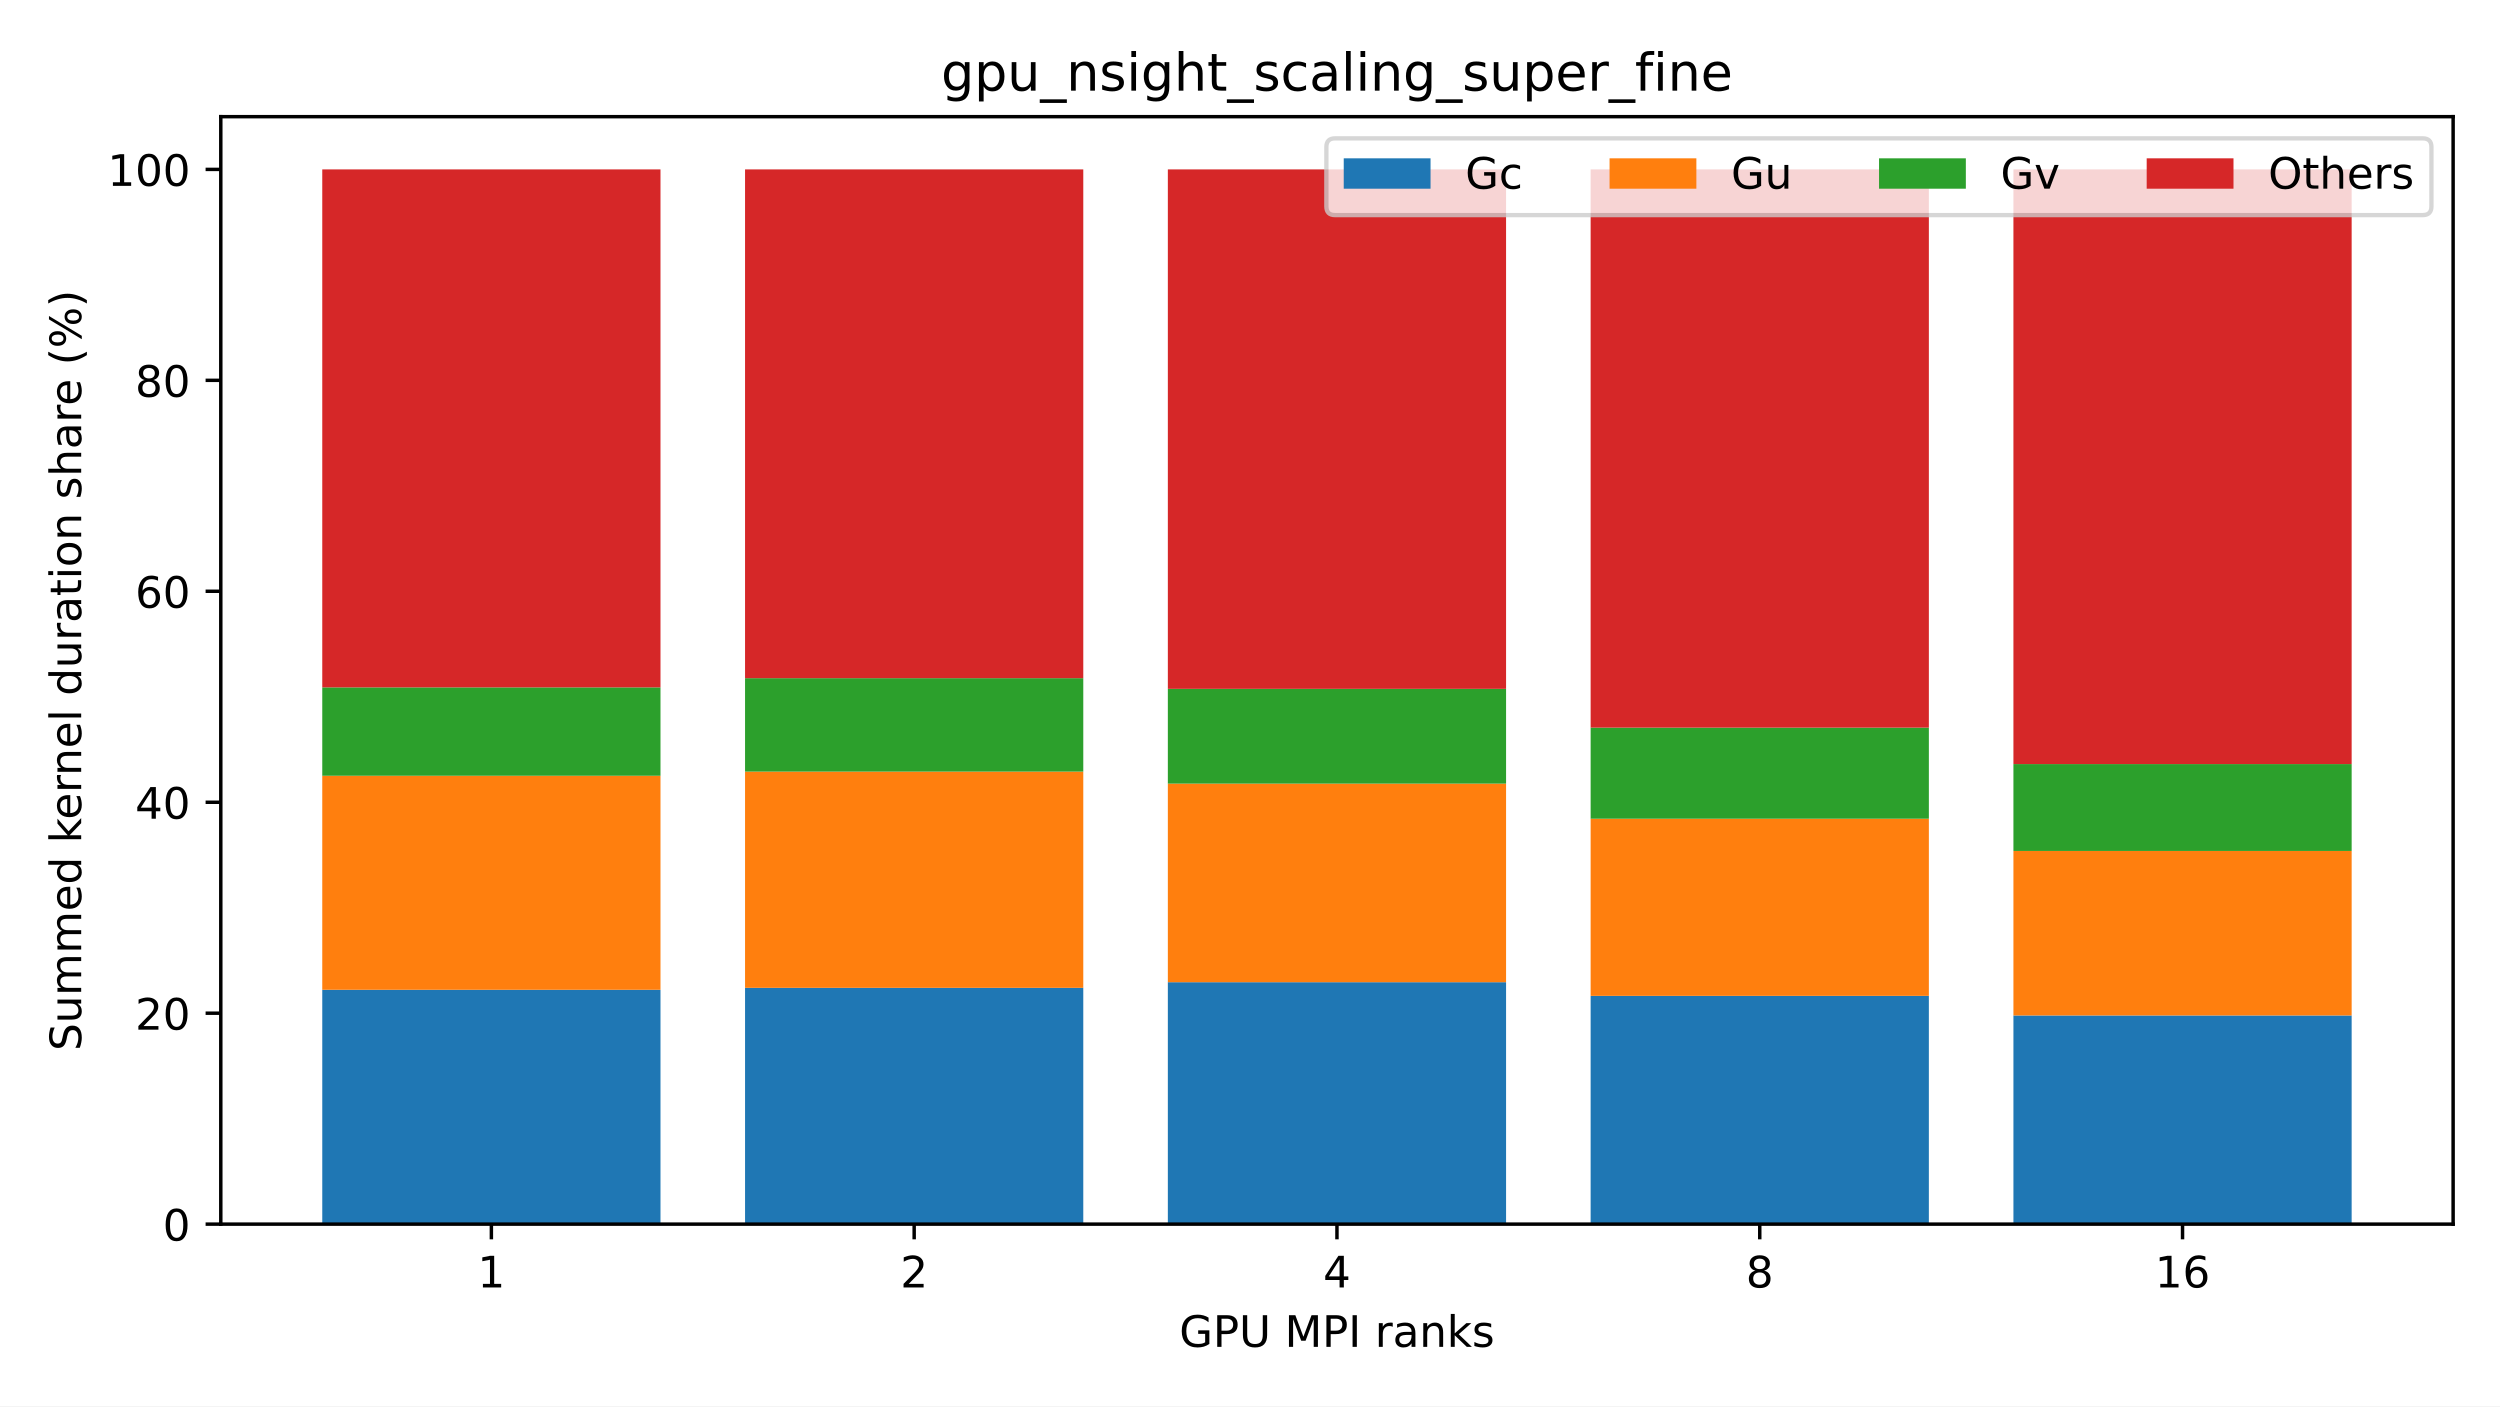
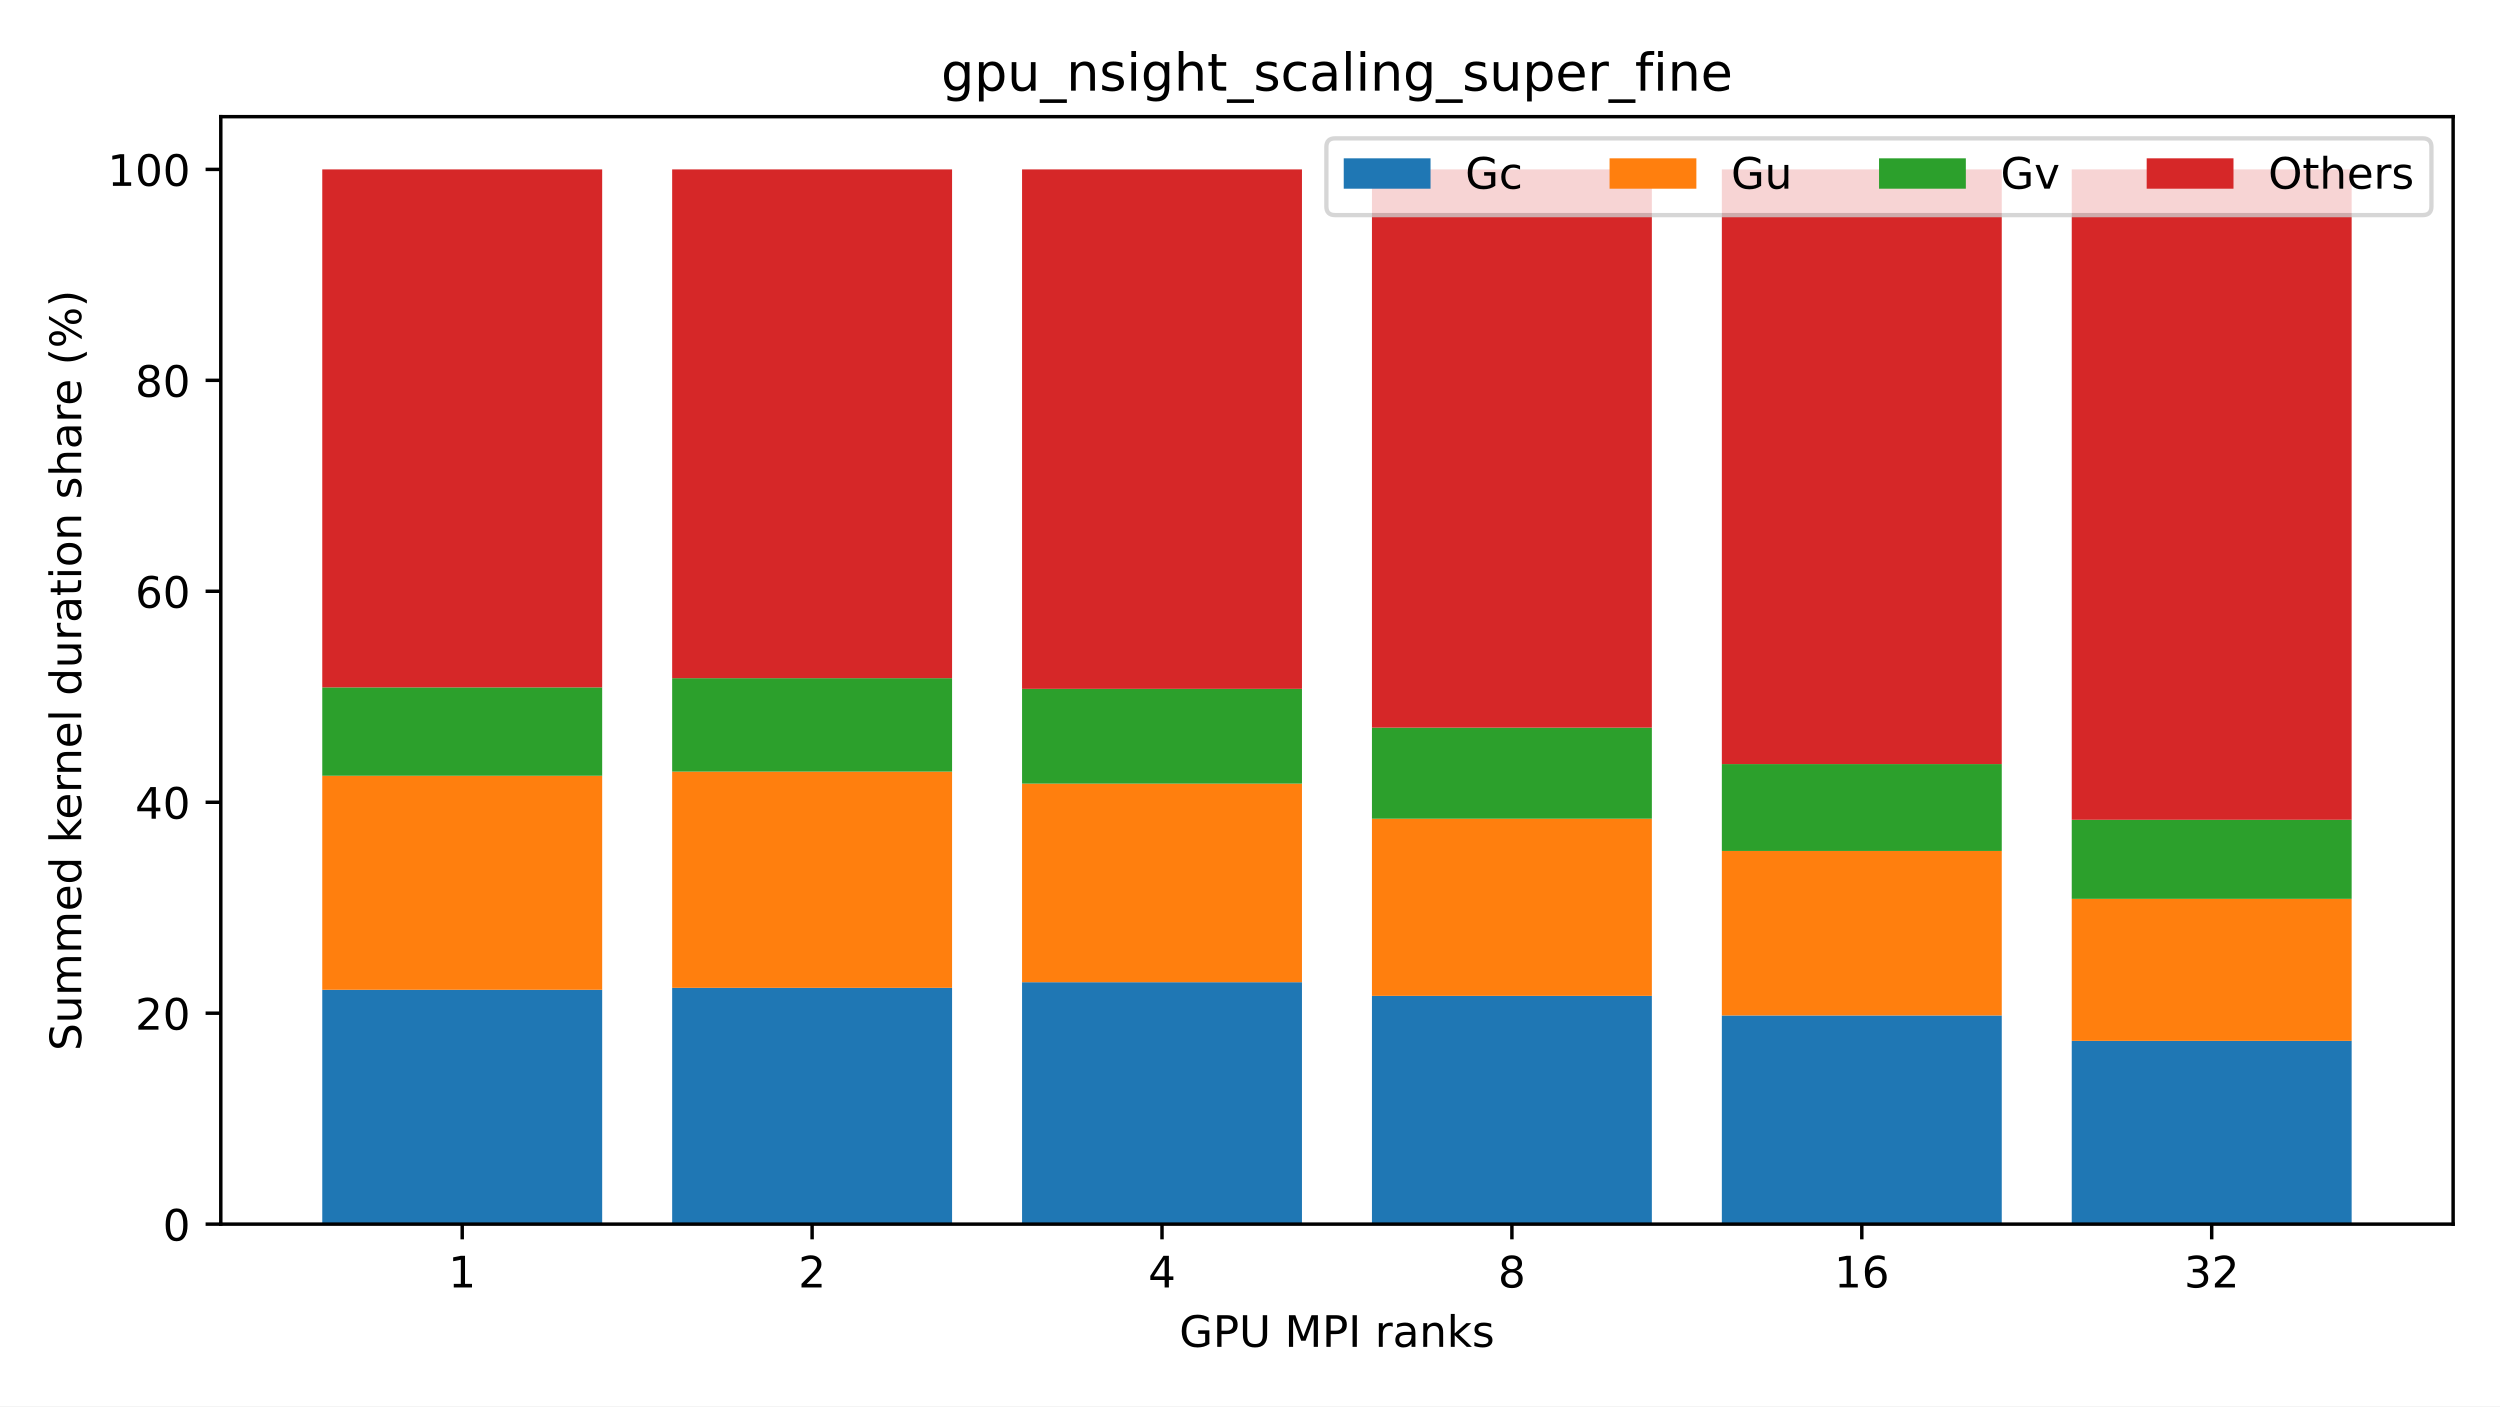
<svg xmlns="http://www.w3.org/2000/svg" xmlns:xlink="http://www.w3.org/1999/xlink" width="576pt" height="324pt" viewBox="0 0 576 324" version="1.1">
  <defs>
    <style type="text/css">*{stroke-linejoin: round; stroke-linecap: butt}</style>
  </defs>
  <g id="figure_1">
    <g id="patch_1">
      <path d="M 0 324 L 576 324 L 576 0 L 0 0 z " style="fill: #ffffff" />
    </g>
    <g id="axes_1">
      <g id="patch_2">
        <path d="M 50.87 282.04 L 565.2 282.04 L 565.2 26.88 L 50.87 26.88 z " style="fill: #ffffff" />
      </g>
      <g id="patch_3">
-         <path d="M 74.249 282.04 L 152.177 282.04 L 152.177 228.046 L 74.249 228.046 z " clip-path="url(#p9433b19ac8)" style="fill: #1f77b4" />
+         <path d="M 74.249 282.04 L 138.741 282.04 L 138.741 228.046 L 74.249 228.046 z " clip-path="url(#p9433b19ac8)" style="fill: #1f77b4" />
      </g>
      <g id="patch_4">
-         <path d="M 171.66 282.04 L 249.588 282.04 L 249.588 227.595 L 171.66 227.595 z " clip-path="url(#p9433b19ac8)" style="fill: #1f77b4" />
+         <path d="M 154.865 282.04 L 219.357 282.04 L 219.357 227.595 L 154.865 227.595 z " clip-path="url(#p9433b19ac8)" style="fill: #1f77b4" />
      </g>
      <g id="patch_5">
-         <path d="M 269.071 282.04 L 346.999 282.04 L 346.999 226.3 L 269.071 226.3 z " clip-path="url(#p9433b19ac8)" style="fill: #1f77b4" />
+         <path d="M 235.481 282.04 L 299.973 282.04 L 299.973 226.3 L 235.481 226.3 z " clip-path="url(#p9433b19ac8)" style="fill: #1f77b4" />
      </g>
      <g id="patch_6">
-         <path d="M 366.482 282.04 L 444.41 282.04 L 444.41 229.446 L 366.482 229.446 z " clip-path="url(#p9433b19ac8)" style="fill: #1f77b4" />
+         <path d="M 316.097 282.04 L 380.589 282.04 L 380.589 229.446 L 316.097 229.446 z " clip-path="url(#p9433b19ac8)" style="fill: #1f77b4" />
      </g>
      <g id="patch_7">
-         <path d="M 463.893 282.04 L 541.821 282.04 L 541.821 233.96 L 463.893 233.96 z " clip-path="url(#p9433b19ac8)" style="fill: #1f77b4" />
+         <path d="M 396.713 282.04 L 461.205 282.04 L 461.205 233.96 L 396.713 233.96 z " clip-path="url(#p9433b19ac8)" style="fill: #1f77b4" />
      </g>
      <g id="patch_8">
-         <path d="M 74.249 228.046 L 152.177 228.046 L 152.177 178.732 L 74.249 178.732 z " clip-path="url(#p9433b19ac8)" style="fill: #ff7f0e" />
+         <path d="M 477.329 282.04 L 541.821 282.04 L 541.821 239.815 L 477.329 239.815 z " clip-path="url(#p9433b19ac8)" style="fill: #1f77b4" />
      </g>
      <g id="patch_9">
-         <path d="M 171.66 227.595 L 249.588 227.595 L 249.588 177.778 L 171.66 177.778 z " clip-path="url(#p9433b19ac8)" style="fill: #ff7f0e" />
+         <path d="M 74.249 228.046 L 138.741 228.046 L 138.741 178.732 L 74.249 178.732 z " clip-path="url(#p9433b19ac8)" style="fill: #ff7f0e" />
      </g>
      <g id="patch_10">
-         <path d="M 269.071 226.3 L 346.999 226.3 L 346.999 180.545 L 269.071 180.545 z " clip-path="url(#p9433b19ac8)" style="fill: #ff7f0e" />
+         <path d="M 154.865 227.595 L 219.357 227.595 L 219.357 177.778 L 154.865 177.778 z " clip-path="url(#p9433b19ac8)" style="fill: #ff7f0e" />
      </g>
      <g id="patch_11">
-         <path d="M 366.482 229.446 L 444.41 229.446 L 444.41 188.63 L 366.482 188.63 z " clip-path="url(#p9433b19ac8)" style="fill: #ff7f0e" />
+         <path d="M 235.481 226.3 L 299.973 226.3 L 299.973 180.545 L 235.481 180.545 z " clip-path="url(#p9433b19ac8)" style="fill: #ff7f0e" />
      </g>
      <g id="patch_12">
-         <path d="M 463.893 233.96 L 541.821 233.96 L 541.821 196.058 L 463.893 196.058 z " clip-path="url(#p9433b19ac8)" style="fill: #ff7f0e" />
+         <path d="M 316.097 229.446 L 380.589 229.446 L 380.589 188.63 L 316.097 188.63 z " clip-path="url(#p9433b19ac8)" style="fill: #ff7f0e" />
      </g>
      <g id="patch_13">
-         <path d="M 74.249 178.732 L 152.177 178.732 L 152.177 158.372 L 74.249 158.372 z " clip-path="url(#p9433b19ac8)" style="fill: #2ca02c" />
+         <path d="M 396.713 233.96 L 461.205 233.96 L 461.205 196.058 L 396.713 196.058 z " clip-path="url(#p9433b19ac8)" style="fill: #ff7f0e" />
      </g>
      <g id="patch_14">
-         <path d="M 171.66 177.778 L 249.588 177.778 L 249.588 156.252 L 171.66 156.252 z " clip-path="url(#p9433b19ac8)" style="fill: #2ca02c" />
+         <path d="M 477.329 239.815 L 541.821 239.815 L 541.821 207.093 L 477.329 207.093 z " clip-path="url(#p9433b19ac8)" style="fill: #ff7f0e" />
      </g>
      <g id="patch_15">
-         <path d="M 269.071 180.545 L 346.999 180.545 L 346.999 158.71 L 269.071 158.71 z " clip-path="url(#p9433b19ac8)" style="fill: #2ca02c" />
+         <path d="M 74.249 178.732 L 138.741 178.732 L 138.741 158.372 L 74.249 158.372 z " clip-path="url(#p9433b19ac8)" style="fill: #2ca02c" />
      </g>
      <g id="patch_16">
-         <path d="M 366.482 188.63 L 444.41 188.63 L 444.41 167.645 L 366.482 167.645 z " clip-path="url(#p9433b19ac8)" style="fill: #2ca02c" />
+         <path d="M 154.865 177.778 L 219.357 177.778 L 219.357 156.252 L 154.865 156.252 z " clip-path="url(#p9433b19ac8)" style="fill: #2ca02c" />
      </g>
      <g id="patch_17">
-         <path d="M 463.893 196.058 L 541.821 196.058 L 541.821 176.043 L 463.893 176.043 z " clip-path="url(#p9433b19ac8)" style="fill: #2ca02c" />
+         <path d="M 235.481 180.545 L 299.973 180.545 L 299.973 158.71 L 235.481 158.71 z " clip-path="url(#p9433b19ac8)" style="fill: #2ca02c" />
      </g>
      <g id="patch_18">
-         <path d="M 74.249 158.372 L 152.177 158.372 L 152.177 39.03 L 74.249 39.03 z " clip-path="url(#p9433b19ac8)" style="fill: #d62728" />
+         <path d="M 316.097 188.63 L 380.589 188.63 L 380.589 167.645 L 316.097 167.645 z " clip-path="url(#p9433b19ac8)" style="fill: #2ca02c" />
      </g>
      <g id="patch_19">
-         <path d="M 171.66 156.252 L 249.588 156.252 L 249.588 39.03 L 171.66 39.03 z " clip-path="url(#p9433b19ac8)" style="fill: #d62728" />
+         <path d="M 396.713 196.058 L 461.205 196.058 L 461.205 176.043 L 396.713 176.043 z " clip-path="url(#p9433b19ac8)" style="fill: #2ca02c" />
      </g>
      <g id="patch_20">
-         <path d="M 269.071 158.71 L 346.999 158.71 L 346.999 39.03 L 269.071 39.03 z " clip-path="url(#p9433b19ac8)" style="fill: #d62728" />
+         <path d="M 477.329 207.093 L 541.821 207.093 L 541.821 188.875 L 477.329 188.875 z " clip-path="url(#p9433b19ac8)" style="fill: #2ca02c" />
      </g>
      <g id="patch_21">
-         <path d="M 366.482 167.645 L 444.41 167.645 L 444.41 39.03 L 366.482 39.03 z " clip-path="url(#p9433b19ac8)" style="fill: #d62728" />
+         <path d="M 74.249 158.372 L 138.741 158.372 L 138.741 39.03 L 74.249 39.03 z " clip-path="url(#p9433b19ac8)" style="fill: #d62728" />
      </g>
      <g id="patch_22">
-         <path d="M 463.893 176.043 L 541.821 176.043 L 541.821 39.03 L 463.893 39.03 z " clip-path="url(#p9433b19ac8)" style="fill: #d62728" />
+         <path d="M 154.865 156.252 L 219.357 156.252 L 219.357 39.03 L 154.865 39.03 z " clip-path="url(#p9433b19ac8)" style="fill: #d62728" />
+       </g>
+       <g id="patch_23">
+         <path d="M 235.481 158.71 L 299.973 158.71 L 299.973 39.03 L 235.481 39.03 z " clip-path="url(#p9433b19ac8)" style="fill: #d62728" />
+       </g>
+       <g id="patch_24">
+         <path d="M 316.097 167.645 L 380.589 167.645 L 380.589 39.03 L 316.097 39.03 z " clip-path="url(#p9433b19ac8)" style="fill: #d62728" />
+       </g>
+       <g id="patch_25">
+         <path d="M 396.713 176.043 L 461.205 176.043 L 461.205 39.03 L 396.713 39.03 z " clip-path="url(#p9433b19ac8)" style="fill: #d62728" />
+       </g>
+       <g id="patch_26">
+         <path d="M 477.329 188.875 L 541.821 188.875 L 541.821 39.03 L 477.329 39.03 z " clip-path="url(#p9433b19ac8)" style="fill: #d62728" />
      </g>
      <g id="matplotlib.axis_1">
        <g id="xtick_1">
          <g id="line2d_1">
            <defs>
              <path id="m915a4b6a7f" d="M 0 0 L 0 3.5 " style="stroke: #000000; stroke-width: 0.8" />
            </defs>
            <g>
-               <use xlink:href="#m915a4b6a7f" x="113.213" y="282.04" style="stroke: #000000; stroke-width: 0.8" />
+               <use xlink:href="#m915a4b6a7f" x="106.495" y="282.04" style="stroke: #000000; stroke-width: 0.8" />
            </g>
          </g>
          <g id="text_1">
-             <text style="font-size: 10px; font-family: 'DejaVu Sans', 'Bitstream Vera Sans', 'Computer Modern Sans Serif', 'Lucida Grande', 'Verdana', 'Geneva', 'Lucid', 'Arial', 'Helvetica', 'Avant Garde', sans-serif; text-anchor: middle" x="113.213" y="296.638" transform="rotate(-0 113.213 296.6384)">1</text>
+             <text style="font-size: 10px; font-family: 'DejaVu Sans', 'Bitstream Vera Sans', 'Computer Modern Sans Serif', 'Lucida Grande', 'Verdana', 'Geneva', 'Lucid', 'Arial', 'Helvetica', 'Avant Garde', sans-serif; text-anchor: middle" x="106.495" y="296.638" transform="rotate(-0 106.495 296.6384)">1</text>
          </g>
        </g>
        <g id="xtick_2">
          <g id="line2d_2">
            <g>
-               <use xlink:href="#m915a4b6a7f" x="210.624" y="282.04" style="stroke: #000000; stroke-width: 0.8" />
+               <use xlink:href="#m915a4b6a7f" x="187.111" y="282.04" style="stroke: #000000; stroke-width: 0.8" />
            </g>
          </g>
          <g id="text_2">
-             <text style="font-size: 10px; font-family: 'DejaVu Sans', 'Bitstream Vera Sans', 'Computer Modern Sans Serif', 'Lucida Grande', 'Verdana', 'Geneva', 'Lucid', 'Arial', 'Helvetica', 'Avant Garde', sans-serif; text-anchor: middle" x="210.624" y="296.638" transform="rotate(-0 210.624 296.6384)">2</text>
+             <text style="font-size: 10px; font-family: 'DejaVu Sans', 'Bitstream Vera Sans', 'Computer Modern Sans Serif', 'Lucida Grande', 'Verdana', 'Geneva', 'Lucid', 'Arial', 'Helvetica', 'Avant Garde', sans-serif; text-anchor: middle" x="187.111" y="296.638" transform="rotate(-0 187.111 296.6384)">2</text>
          </g>
        </g>
        <g id="xtick_3">
          <g id="line2d_3">
            <g>
-               <use xlink:href="#m915a4b6a7f" x="308.035" y="282.04" style="stroke: #000000; stroke-width: 0.8" />
+               <use xlink:href="#m915a4b6a7f" x="267.727" y="282.04" style="stroke: #000000; stroke-width: 0.8" />
            </g>
          </g>
          <g id="text_3">
-             <text style="font-size: 10px; font-family: 'DejaVu Sans', 'Bitstream Vera Sans', 'Computer Modern Sans Serif', 'Lucida Grande', 'Verdana', 'Geneva', 'Lucid', 'Arial', 'Helvetica', 'Avant Garde', sans-serif; text-anchor: middle" x="308.035" y="296.638" transform="rotate(-0 308.035 296.6384)">4</text>
+             <text style="font-size: 10px; font-family: 'DejaVu Sans', 'Bitstream Vera Sans', 'Computer Modern Sans Serif', 'Lucida Grande', 'Verdana', 'Geneva', 'Lucid', 'Arial', 'Helvetica', 'Avant Garde', sans-serif; text-anchor: middle" x="267.727" y="296.638" transform="rotate(-0 267.727 296.6384)">4</text>
          </g>
        </g>
        <g id="xtick_4">
          <g id="line2d_4">
            <g>
-               <use xlink:href="#m915a4b6a7f" x="405.446" y="282.04" style="stroke: #000000; stroke-width: 0.8" />
+               <use xlink:href="#m915a4b6a7f" x="348.343" y="282.04" style="stroke: #000000; stroke-width: 0.8" />
            </g>
          </g>
          <g id="text_4">
-             <text style="font-size: 10px; font-family: 'DejaVu Sans', 'Bitstream Vera Sans', 'Computer Modern Sans Serif', 'Lucida Grande', 'Verdana', 'Geneva', 'Lucid', 'Arial', 'Helvetica', 'Avant Garde', sans-serif; text-anchor: middle" x="405.446" y="296.638" transform="rotate(-0 405.446 296.6384)">8</text>
+             <text style="font-size: 10px; font-family: 'DejaVu Sans', 'Bitstream Vera Sans', 'Computer Modern Sans Serif', 'Lucida Grande', 'Verdana', 'Geneva', 'Lucid', 'Arial', 'Helvetica', 'Avant Garde', sans-serif; text-anchor: middle" x="348.343" y="296.638" transform="rotate(-0 348.343 296.6384)">8</text>
          </g>
        </g>
        <g id="xtick_5">
          <g id="line2d_5">
            <g>
-               <use xlink:href="#m915a4b6a7f" x="502.857" y="282.04" style="stroke: #000000; stroke-width: 0.8" />
+               <use xlink:href="#m915a4b6a7f" x="428.959" y="282.04" style="stroke: #000000; stroke-width: 0.8" />
            </g>
          </g>
          <g id="text_5">
-             <text style="font-size: 10px; font-family: 'DejaVu Sans', 'Bitstream Vera Sans', 'Computer Modern Sans Serif', 'Lucida Grande', 'Verdana', 'Geneva', 'Lucid', 'Arial', 'Helvetica', 'Avant Garde', sans-serif; text-anchor: middle" x="502.857" y="296.638" transform="rotate(-0 502.857 296.6384)">16</text>
-           </g>
-         </g>
-         <g id="text_6">
+             <text style="font-size: 10px; font-family: 'DejaVu Sans', 'Bitstream Vera Sans', 'Computer Modern Sans Serif', 'Lucida Grande', 'Verdana', 'Geneva', 'Lucid', 'Arial', 'Helvetica', 'Avant Garde', sans-serif; text-anchor: middle" x="428.959" y="296.638" transform="rotate(-0 428.959 296.6384)">16</text>
+           </g>
+         </g>
+         <g id="xtick_6">
+           <g id="line2d_6">
+             <g>
+               <use xlink:href="#m915a4b6a7f" x="509.575" y="282.04" style="stroke: #000000; stroke-width: 0.8" />
+             </g>
+           </g>
+           <g id="text_6">
+             <text style="font-size: 10px; font-family: 'DejaVu Sans', 'Bitstream Vera Sans', 'Computer Modern Sans Serif', 'Lucida Grande', 'Verdana', 'Geneva', 'Lucid', 'Arial', 'Helvetica', 'Avant Garde', sans-serif; text-anchor: middle" x="509.575" y="296.638" transform="rotate(-0 509.575 296.6384)">32</text>
+           </g>
+         </g>
+         <g id="text_7">
          <text style="font-size: 10px; font-family: 'DejaVu Sans', 'Bitstream Vera Sans', 'Computer Modern Sans Serif', 'Lucida Grande', 'Verdana', 'Geneva', 'Lucid', 'Arial', 'Helvetica', 'Avant Garde', sans-serif; text-anchor: middle" x="308.035" y="310.317" transform="rotate(-0 308.035 310.3166)">GPU MPI ranks</text>
        </g>
      </g>
      <g id="matplotlib.axis_2">
        <g id="ytick_1">
-           <g id="line2d_6">
+           <g id="line2d_7">
            <defs>
              <path id="mc665064905" d="M 0 0 L -3.5 0 " style="stroke: #000000; stroke-width: 0.8" />
            </defs>
            <g>
              <use xlink:href="#mc665064905" x="50.87" y="282.04" style="stroke: #000000; stroke-width: 0.8" />
            </g>
          </g>
-           <g id="text_7">
+           <g id="text_8">
            <text style="font-size: 10px; font-family: 'DejaVu Sans', 'Bitstream Vera Sans', 'Computer Modern Sans Serif', 'Lucida Grande', 'Verdana', 'Geneva', 'Lucid', 'Arial', 'Helvetica', 'Avant Garde', sans-serif; text-anchor: end" x="43.87" y="285.839" transform="rotate(-0 43.87 285.8392)">0</text>
          </g>
        </g>
        <g id="ytick_2">
-           <g id="line2d_7">
+           <g id="line2d_8">
            <g>
              <use xlink:href="#mc665064905" x="50.87" y="233.438" style="stroke: #000000; stroke-width: 0.8" />
            </g>
          </g>
-           <g id="text_8">
+           <g id="text_9">
            <text style="font-size: 10px; font-family: 'DejaVu Sans', 'Bitstream Vera Sans', 'Computer Modern Sans Serif', 'Lucida Grande', 'Verdana', 'Geneva', 'Lucid', 'Arial', 'Helvetica', 'Avant Garde', sans-serif; text-anchor: end" x="43.87" y="237.237" transform="rotate(-0 43.87 237.2373)">20</text>
          </g>
        </g>
        <g id="ytick_3">
-           <g id="line2d_8">
+           <g id="line2d_9">
            <g>
              <use xlink:href="#mc665064905" x="50.87" y="184.836" style="stroke: #000000; stroke-width: 0.8" />
            </g>
          </g>
-           <g id="text_9">
+           <g id="text_10">
            <text style="font-size: 10px; font-family: 'DejaVu Sans', 'Bitstream Vera Sans', 'Computer Modern Sans Serif', 'Lucida Grande', 'Verdana', 'Geneva', 'Lucid', 'Arial', 'Helvetica', 'Avant Garde', sans-serif; text-anchor: end" x="43.87" y="188.635" transform="rotate(-0 43.87 188.6354)">40</text>
          </g>
        </g>
        <g id="ytick_4">
-           <g id="line2d_9">
+           <g id="line2d_10">
            <g>
              <use xlink:href="#mc665064905" x="50.87" y="136.234" style="stroke: #000000; stroke-width: 0.8" />
            </g>
          </g>
-           <g id="text_10">
+           <g id="text_11">
            <text style="font-size: 10px; font-family: 'DejaVu Sans', 'Bitstream Vera Sans', 'Computer Modern Sans Serif', 'Lucida Grande', 'Verdana', 'Geneva', 'Lucid', 'Arial', 'Helvetica', 'Avant Garde', sans-serif; text-anchor: end" x="43.87" y="140.034" transform="rotate(-0 43.87 140.0335)">60</text>
          </g>
        </g>
        <g id="ytick_5">
-           <g id="line2d_10">
+           <g id="line2d_11">
            <g>
              <use xlink:href="#mc665064905" x="50.87" y="87.632" style="stroke: #000000; stroke-width: 0.8" />
            </g>
          </g>
-           <g id="text_11">
+           <g id="text_12">
            <text style="font-size: 10px; font-family: 'DejaVu Sans', 'Bitstream Vera Sans', 'Computer Modern Sans Serif', 'Lucida Grande', 'Verdana', 'Geneva', 'Lucid', 'Arial', 'Helvetica', 'Avant Garde', sans-serif; text-anchor: end" x="43.87" y="91.432" transform="rotate(-0 43.87 91.4316)">80</text>
          </g>
        </g>
        <g id="ytick_6">
-           <g id="line2d_11">
+           <g id="line2d_12">
            <g>
              <use xlink:href="#mc665064905" x="50.87" y="39.03" style="stroke: #000000; stroke-width: 0.8" />
            </g>
          </g>
-           <g id="text_12">
+           <g id="text_13">
            <text style="font-size: 10px; font-family: 'DejaVu Sans', 'Bitstream Vera Sans', 'Computer Modern Sans Serif', 'Lucida Grande', 'Verdana', 'Geneva', 'Lucid', 'Arial', 'Helvetica', 'Avant Garde', sans-serif; text-anchor: end" x="43.87" y="42.83" transform="rotate(-0 43.87 42.8297)">100</text>
          </g>
        </g>
-         <g id="text_13">
+         <g id="text_14">
          <text style="font-size: 10px; font-family: 'DejaVu Sans', 'Bitstream Vera Sans', 'Computer Modern Sans Serif', 'Lucida Grande', 'Verdana', 'Geneva', 'Lucid', 'Arial', 'Helvetica', 'Avant Garde', sans-serif; text-anchor: middle" x="18.703" y="154.46" transform="rotate(-90 18.70281 154.46)">Summed kernel duration share (%)</text>
        </g>
      </g>
-       <g id="patch_23">
+       <g id="patch_27">
        <path d="M 50.87 282.04 L 50.87 26.88 " style="fill: none; stroke: #000000; stroke-width: 0.8; stroke-linejoin: miter; stroke-linecap: square" />
      </g>
-       <g id="patch_24">
+       <g id="patch_28">
        <path d="M 565.2 282.04 L 565.2 26.88 " style="fill: none; stroke: #000000; stroke-width: 0.8; stroke-linejoin: miter; stroke-linecap: square" />
      </g>
-       <g id="patch_25">
+       <g id="patch_29">
        <path d="M 50.87 282.04 L 565.2 282.04 " style="fill: none; stroke: #000000; stroke-width: 0.8; stroke-linejoin: miter; stroke-linecap: square" />
      </g>
-       <g id="patch_26">
+       <g id="patch_30">
        <path d="M 50.87 26.88 L 565.2 26.88 " style="fill: none; stroke: #000000; stroke-width: 0.8; stroke-linejoin: miter; stroke-linecap: square" />
      </g>
-       <g id="text_14">
+       <g id="text_15">
        <text style="font-size: 12px; font-family: 'DejaVu Sans', 'Bitstream Vera Sans', 'Computer Modern Sans Serif', 'Lucida Grande', 'Verdana', 'Geneva', 'Lucid', 'Arial', 'Helvetica', 'Avant Garde', sans-serif; text-anchor: middle" x="308.035" y="20.88" transform="rotate(-0 308.035 20.88)">gpu_nsight_scaling_super_fine</text>
      </g>
      <g id="legend_1">
-         <g id="patch_27">
+         <g id="patch_31">
          <path d="M 307.597 49.558 L 558.2 49.558 Q 560.2 49.558 560.2 47.558 L 560.2 33.88 Q 560.2 31.88 558.2 31.88 L 307.597 31.88 Q 305.597 31.88 305.597 33.88 L 305.597 47.558 Q 305.597 49.558 307.597 49.558 z " style="fill: #ffffff; opacity: 0.8; stroke: #cccccc; stroke-linejoin: miter" />
        </g>
-         <g id="patch_28">
+         <g id="patch_32">
          <path d="M 309.597 43.478 L 329.597 43.478 L 329.597 36.478 L 309.597 36.478 z " style="fill: #1f77b4" />
        </g>
-         <g id="text_15">
+         <g id="text_16">
          <text style="font-size: 10px; font-family: 'DejaVu Sans', 'Bitstream Vera Sans', 'Computer Modern Sans Serif', 'Lucida Grande', 'Verdana', 'Geneva', 'Lucid', 'Arial', 'Helvetica', 'Avant Garde', sans-serif; text-anchor: start" x="337.597" y="43.478" transform="rotate(-0 337.5969 43.47844)">Gc</text>
        </g>
-         <g id="patch_29">
+         <g id="patch_33">
          <path d="M 370.844 43.478 L 390.844 43.478 L 390.844 36.478 L 370.844 36.478 z " style="fill: #ff7f0e" />
        </g>
-         <g id="text_16">
+         <g id="text_17">
          <text style="font-size: 10px; font-family: 'DejaVu Sans', 'Bitstream Vera Sans', 'Computer Modern Sans Serif', 'Lucida Grande', 'Verdana', 'Geneva', 'Lucid', 'Arial', 'Helvetica', 'Avant Garde', sans-serif; text-anchor: start" x="398.844" y="43.478" transform="rotate(-0 398.8438 43.47844)">Gu</text>
        </g>
-         <g id="patch_30">
+         <g id="patch_34">
          <path d="M 432.93 43.478 L 452.93 43.478 L 452.93 36.478 L 432.93 36.478 z " style="fill: #2ca02c" />
        </g>
-         <g id="text_17">
+         <g id="text_18">
          <text style="font-size: 10px; font-family: 'DejaVu Sans', 'Bitstream Vera Sans', 'Computer Modern Sans Serif', 'Lucida Grande', 'Verdana', 'Geneva', 'Lucid', 'Arial', 'Helvetica', 'Avant Garde', sans-serif; text-anchor: start" x="460.93" y="43.478" transform="rotate(-0 460.9297 43.47844)">Gv</text>
        </g>
-         <g id="patch_31">
+         <g id="patch_35">
          <path d="M 494.597 43.478 L 514.597 43.478 L 514.597 36.478 L 494.597 36.478 z " style="fill: #d62728" />
        </g>
-         <g id="text_18">
+         <g id="text_19">
          <text style="font-size: 10px; font-family: 'DejaVu Sans', 'Bitstream Vera Sans', 'Computer Modern Sans Serif', 'Lucida Grande', 'Verdana', 'Geneva', 'Lucid', 'Arial', 'Helvetica', 'Avant Garde', sans-serif; text-anchor: start" x="522.597" y="43.478" transform="rotate(-0 522.5969 43.47844)">Others</text>
        </g>
      </g>
    </g>
  </g>
  <defs>
    <clipPath id="p9433b19ac8">
      <rect x="50.87" y="26.88" width="514.33" height="255.16" />
    </clipPath>
  </defs>
</svg>
